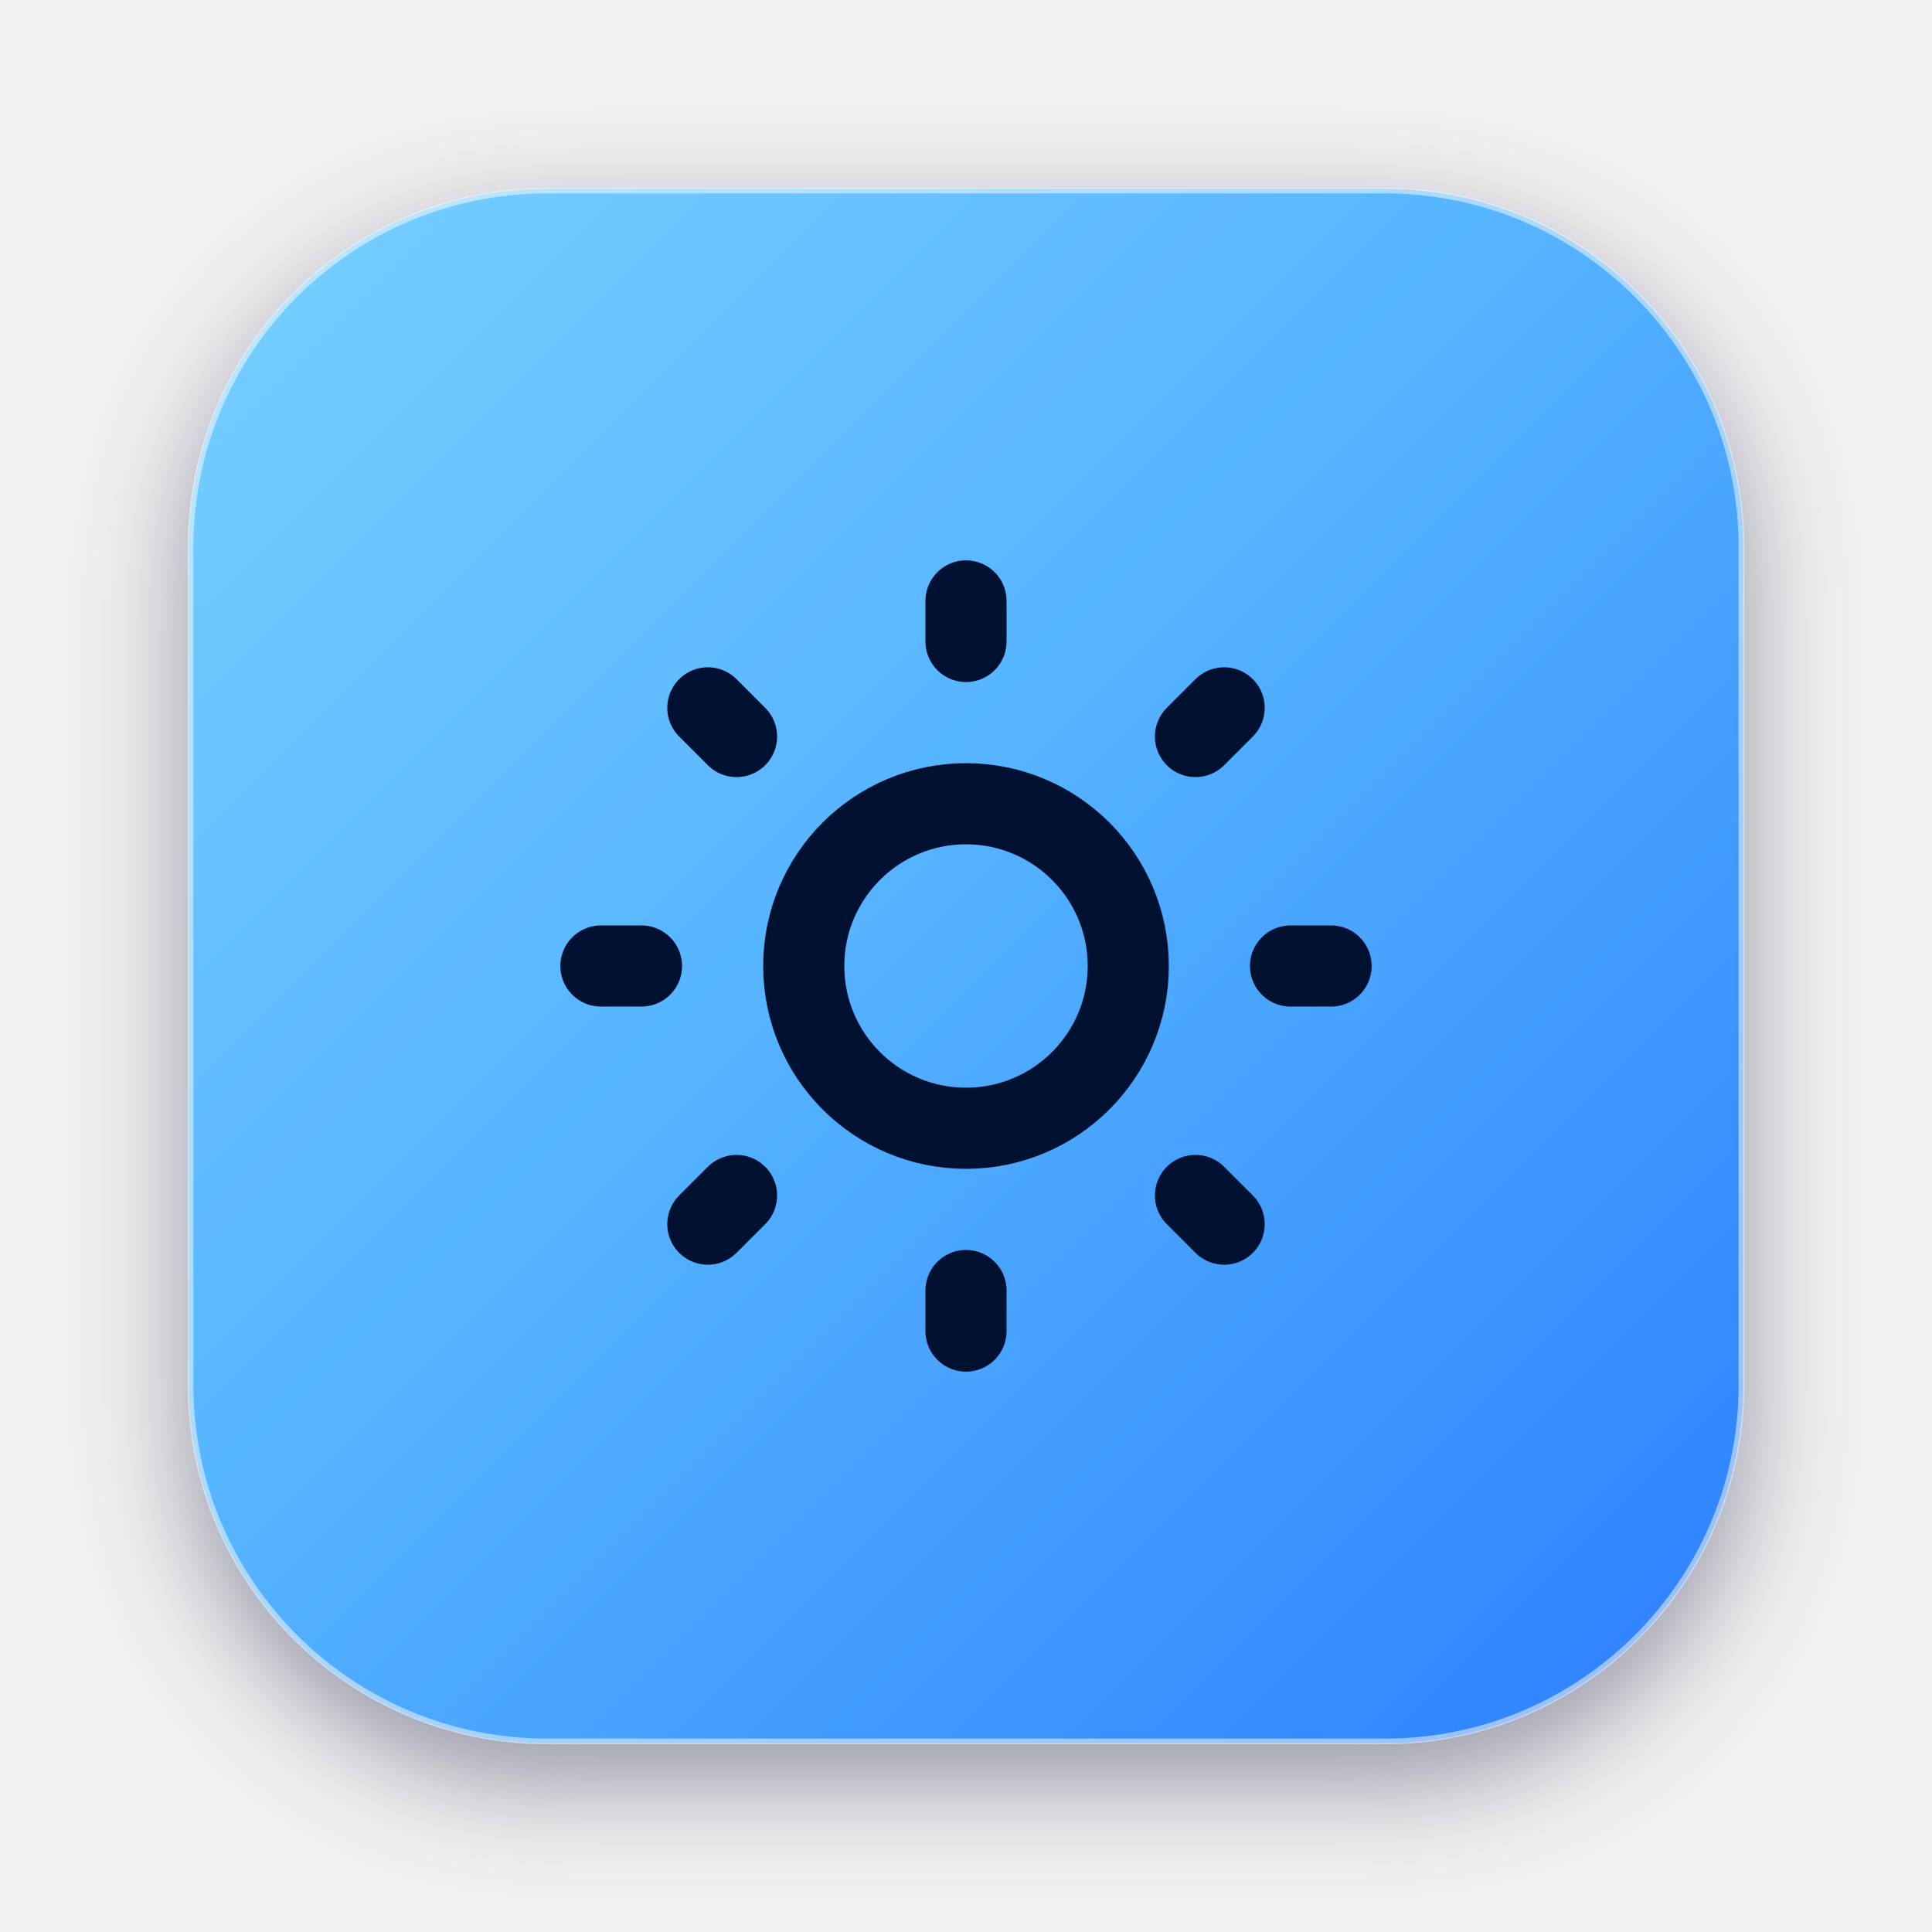
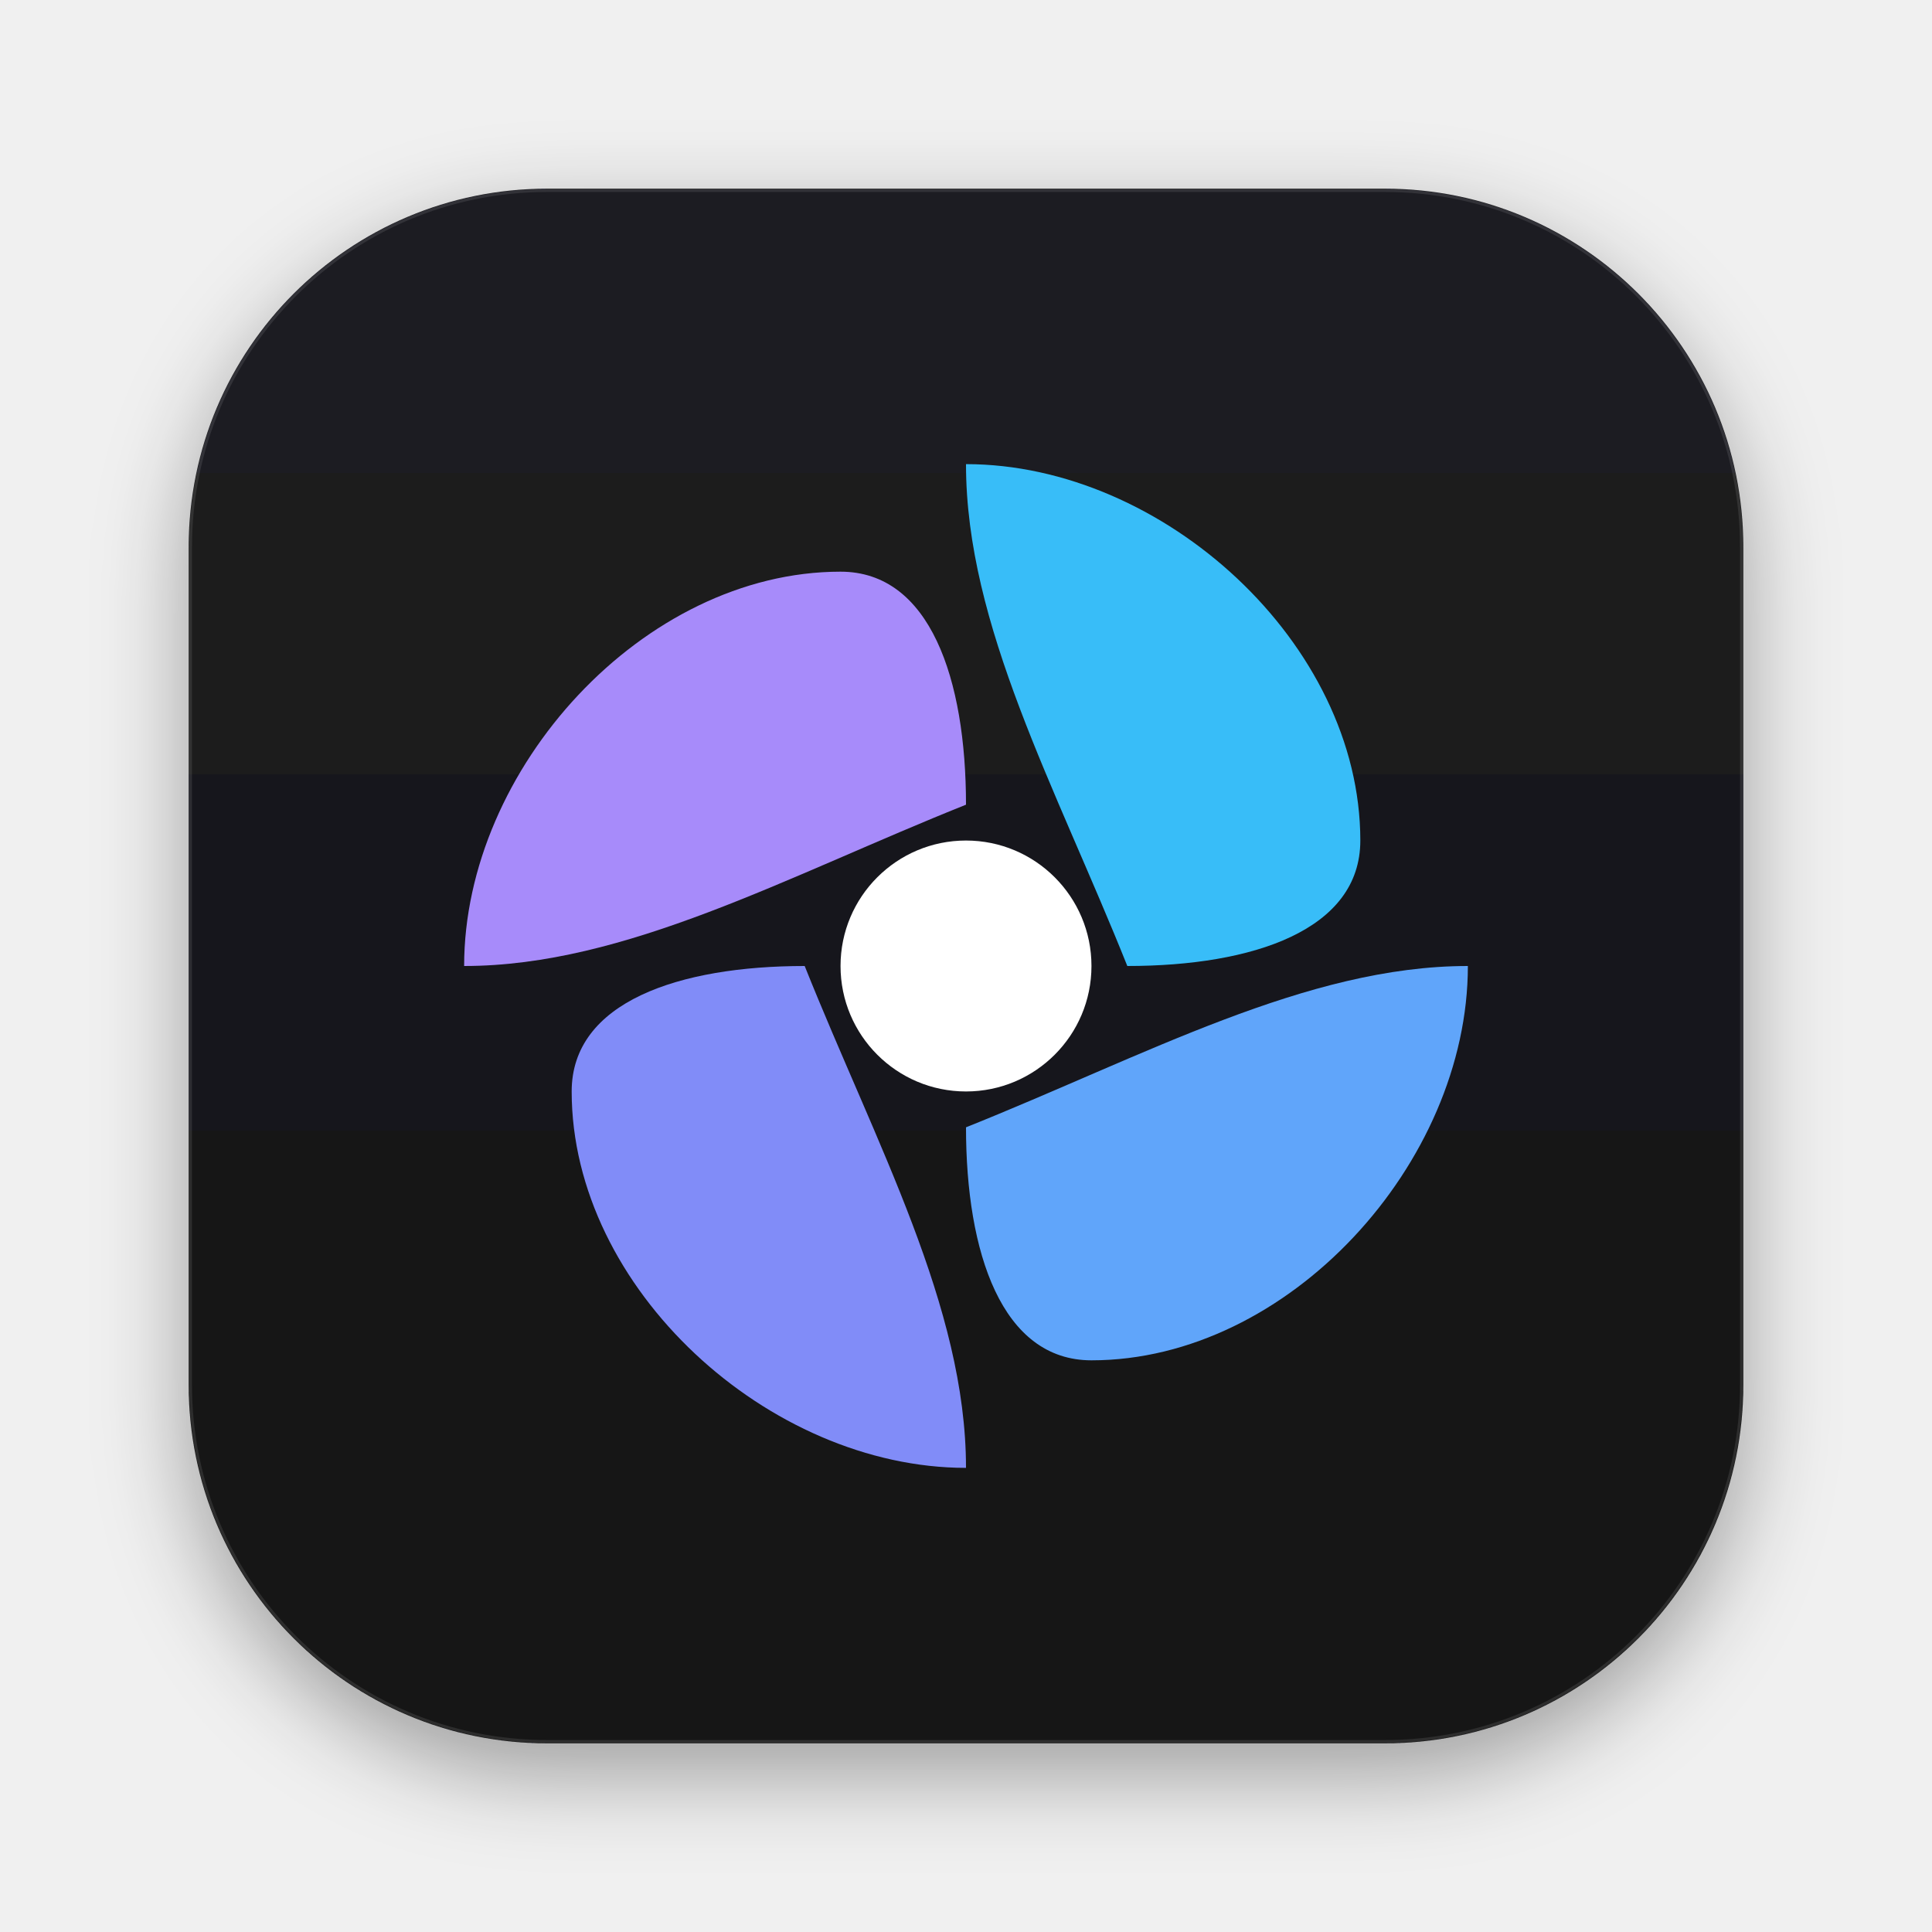
<svg xmlns="http://www.w3.org/2000/svg" width="1024" height="1024" viewBox="0 0 1024 1024">
  <defs>
-     <linearGradient id="lumenBg" x1="0%" y1="0%" x2="100%" y2="100%">
-       <stop offset="0%" stop-color="#78d0ff" />
-       <stop offset="45%" stop-color="#55b3ff" />
-       <stop offset="100%" stop-color="#2b7fff" />
+     <linearGradient id="squircleBg" x1="0%" y1="0%" x2="0%" y2="100%">
+       <stop offset="0%" stop-color="#1E1E22" />
+       <stop offset="100%" stop-color="#121214" />
    </linearGradient>
-     <filter id="dropShadow" x="-10%" y="-10%" width="120%" height="130%">
-       <feDropShadow dx="0" dy="20" stdDeviation="28" flood-color="#000f2e" flood-opacity="0.38" />
+     <filter id="dropShadow" x="-20%" y="-20%" width="140%" height="140%">
+       <feDropShadow dx="0" dy="16" stdDeviation="24" flood-color="#000000" flood-opacity="0.35" />
    </filter>
  </defs>
-   <rect x="100" y="100" width="824" height="824" rx="190" fill="url(#lumenBg)" filter="url(#dropShadow)" />
-   <rect x="101" y="101" width="822" height="822" rx="189" fill="none" stroke="#ffffff" stroke-width="3" stroke-opacity="0.5" />
-   <g transform="translate(512, 512) scale(21.5) translate(-12, -12)" fill="none" stroke="#001132" stroke-width="2" stroke-linecap="round" stroke-linejoin="round">
-     <circle cx="12" cy="12" r="4" />
-     <path d="M12 3v1" />
-     <path d="M12 20v1" />
-     <path d="M3 12h1" />
-     <path d="M20 12h1" />
-     <path d="m18.364 5.636-.707.707" />
-     <path d="m6.343 17.657-.707.707" />
-     <path d="m5.636 5.636.707.707" />
-     <path d="m17.657 17.657.707.707" />
+   <rect x="100" y="100" width="824" height="824" rx="190" fill="url(#squircleBg)" filter="url(#dropShadow)" />
+   <rect x="101" y="101" width="822" height="822" rx="189" fill="none" stroke="#FFFFFF" stroke-width="1.5" stroke-opacity="0.10" />
+   <g transform="translate(512, 512) scale(9.5) translate(-54, -54)">
+     <g transform="rotate(0 54 54)">
+       <path fill="#38BDF8" d="M 54,26 C 65,26 76,36 76,47 C 76,52 70,54 63,54 C 59,44 54,35 54,26 Z" />
+     </g>
+     <g transform="rotate(90 54 54)">
+       <path fill="#60A5FA" d="M 54,26 C 65,26 76,36 76,47 C 76,52 70,54 63,54 C 59,44 54,35 54,26 Z" />
+     </g>
+     <g transform="rotate(180 54 54)">
+       <path fill="#818CF8" d="M 54,26 C 65,26 76,36 76,47 C 76,52 70,54 63,54 C 59,44 54,35 54,26 Z" />
+     </g>
+     <g transform="rotate(270 54 54)">
+       <path fill="#A78BFA" d="M 54,26 C 65,26 76,36 76,47 C 76,52 70,54 63,54 C 59,44 54,35 54,26 Z" />
+     </g>
+     <circle cx="54" cy="54" r="7" fill="#FFFFFF" />
  </g>
</svg>
